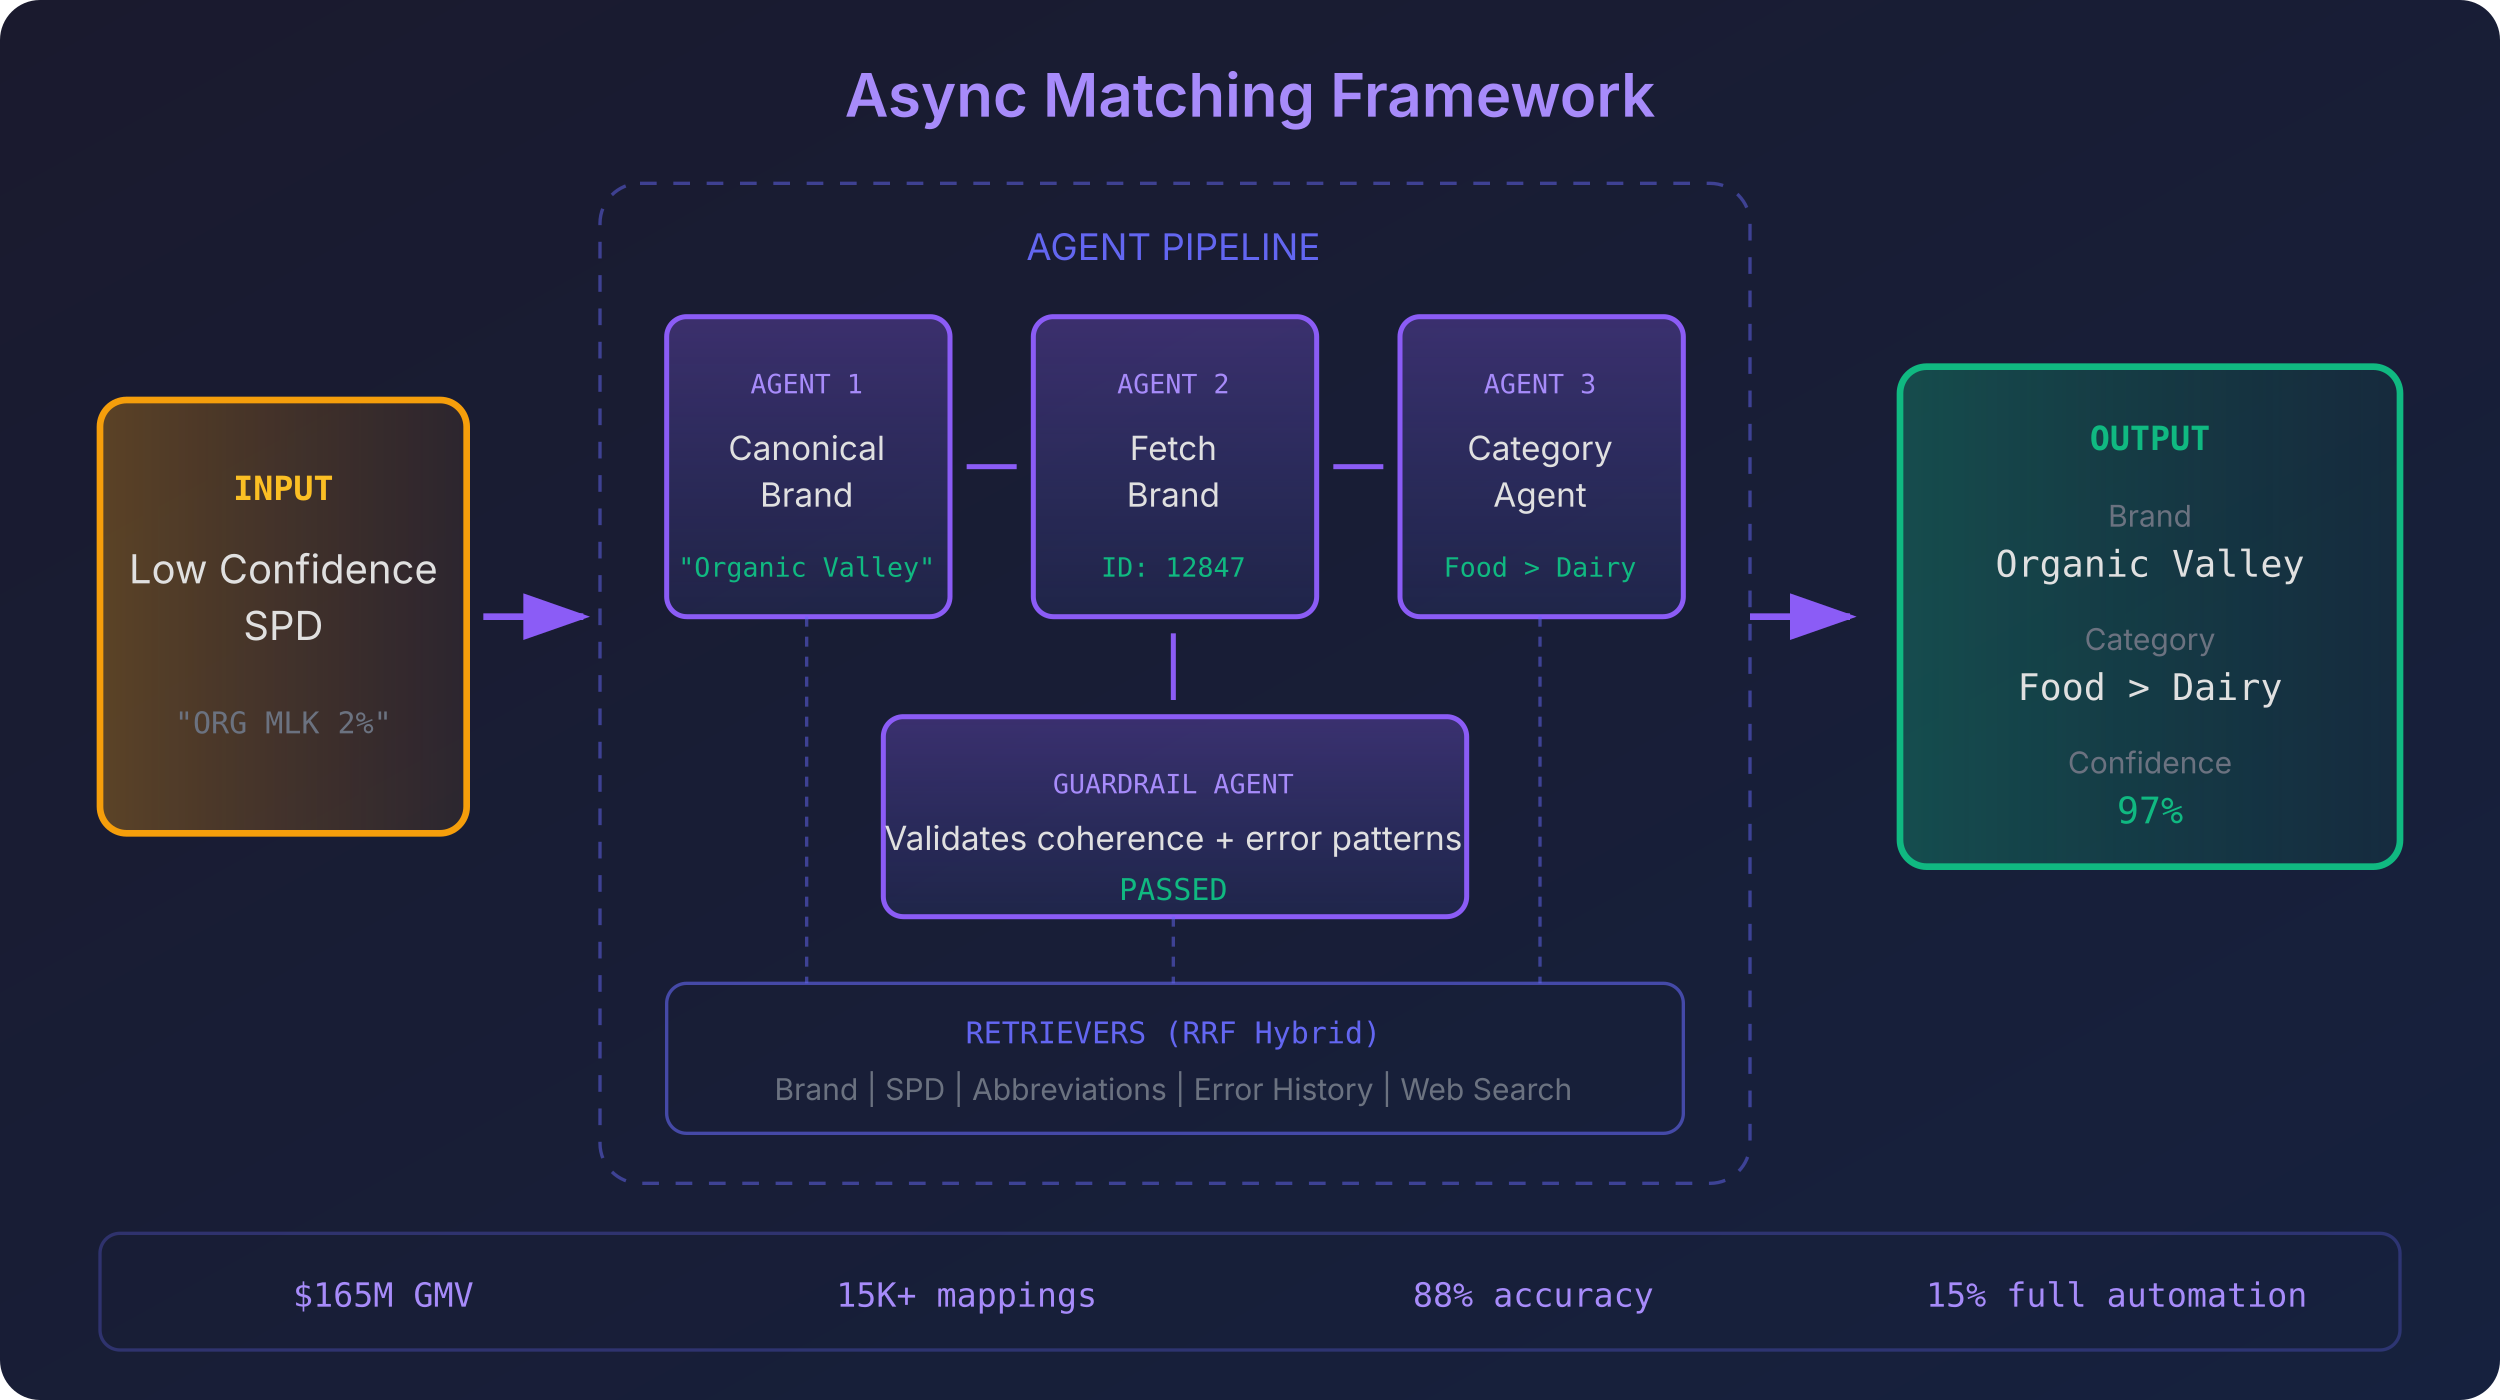
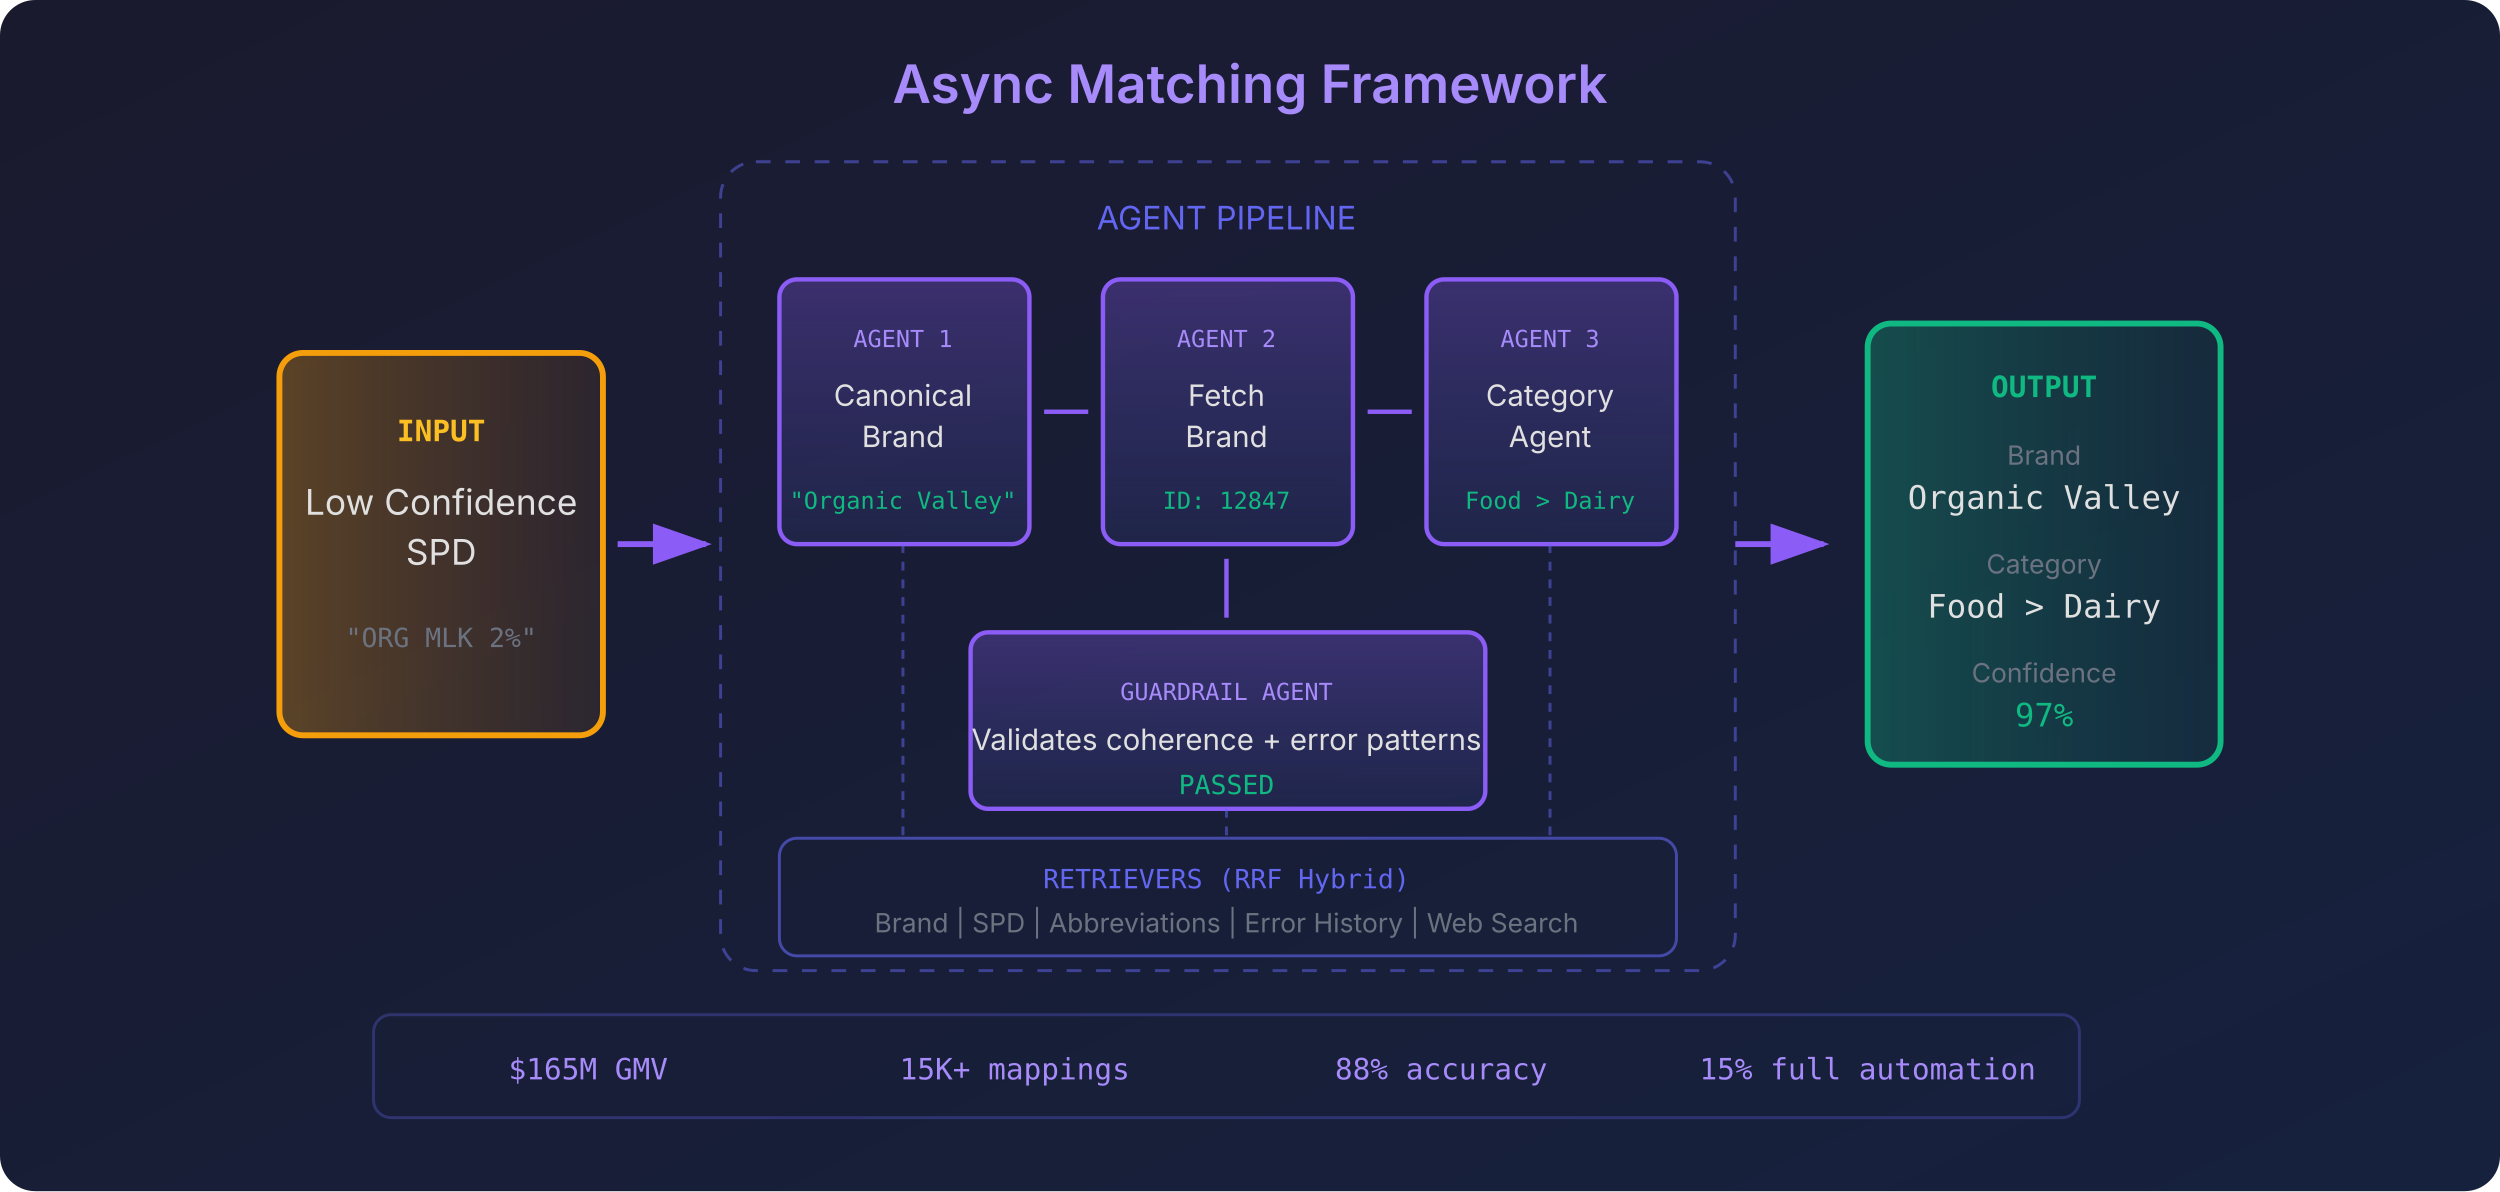
- <svg xmlns="http://www.w3.org/2000/svg" viewBox="0 0 750 420">
+ <svg xmlns="http://www.w3.org/2000/svg" viewBox="0 0 850 405">
  <defs>
    <linearGradient id="bgGrad" x1="0%" y1="0%" x2="100%" y2="100%">
      <stop offset="0%" style="stop-color:#1a1a2e;stop-opacity:1" />
      <stop offset="100%" style="stop-color:#16213e;stop-opacity:1" />
    </linearGradient>
    <linearGradient id="agentGrad" x1="0%" y1="0%" x2="0%" y2="100%">
      <stop offset="0%" style="stop-color:#8b5cf6;stop-opacity:0.3" />
      <stop offset="100%" style="stop-color:#6366f1;stop-opacity:0.1" />
    </linearGradient>
    <linearGradient id="inputGrad" x1="0%" y1="0%" x2="100%" y2="0%">
      <stop offset="0%" style="stop-color:#f59e0b;stop-opacity:0.3" />
      <stop offset="100%" style="stop-color:#d97706;stop-opacity:0.1" />
    </linearGradient>
    <linearGradient id="outputGrad" x1="0%" y1="0%" x2="100%" y2="0%">
      <stop offset="0%" style="stop-color:#10b981;stop-opacity:0.3" />
      <stop offset="100%" style="stop-color:#059669;stop-opacity:0.1" />
    </linearGradient>
    <marker id="arrowhead" markerWidth="10" markerHeight="7" refX="9" refY="3.5" orient="auto">
      <polygon points="0 0, 10 3.5, 0 7" fill="#8b5cf6" />
    </marker>
  </defs>
-   <rect width="750" height="420" fill="url(#bgGrad)" rx="12" />
-   <text x="375" y="35" font-family="SF Pro Display, -apple-system, sans-serif" font-size="18" fill="#a78bfa" text-anchor="middle" font-weight="600">Async Matching Framework</text>
-   <rect x="30" y="120" width="110" height="130" rx="8" fill="url(#inputGrad)" stroke="#f59e0b" stroke-width="2" />
-   <text x="85" y="150" font-family="SF Mono, monospace" font-size="10" fill="#fbbf24" text-anchor="middle" font-weight="600">INPUT</text>
-   <text x="85" y="175" font-family="SF Pro Display, sans-serif" font-size="12" fill="#e0e0e0" text-anchor="middle">Low Confidence</text>
-   <text x="85" y="192" font-family="SF Pro Display, sans-serif" font-size="12" fill="#e0e0e0" text-anchor="middle">SPD</text>
-   <text x="85" y="220" font-family="SF Mono, monospace" font-size="9" fill="#6b7280" text-anchor="middle">"ORG MLK 2%"</text>
-   <path d="M145 185 L175 185" stroke="#8b5cf6" stroke-width="2" fill="none" marker-end="url(#arrowhead)" />
-   <rect x="180" y="55" width="345" height="300" rx="12" fill="none" stroke="#6366f1" stroke-width="1" stroke-dasharray="5,5" opacity="0.5" />
-   <text x="352" y="78" font-family="SF Pro Display, sans-serif" font-size="11" fill="#6366f1" text-anchor="middle">AGENT PIPELINE</text>
-   <rect x="200" y="95" width="85" height="90" rx="6" fill="url(#agentGrad)" stroke="#8b5cf6" stroke-width="1.5" />
-   <text x="242" y="118" font-family="SF Mono, monospace" font-size="8" fill="#a78bfa" text-anchor="middle">AGENT 1</text>
-   <text x="242" y="138" font-family="SF Pro Display, sans-serif" font-size="10" fill="#e0e0e0" text-anchor="middle">Canonical</text>
-   <text x="242" y="152" font-family="SF Pro Display, sans-serif" font-size="10" fill="#e0e0e0" text-anchor="middle">Brand</text>
-   <text x="242" y="173" font-family="SF Mono, monospace" font-size="8" fill="#10b981" text-anchor="middle">"Organic Valley"</text>
-   <path d="M290 140 L305 140" stroke="#8b5cf6" stroke-width="1.5" fill="none" />
-   <rect x="310" y="95" width="85" height="90" rx="6" fill="url(#agentGrad)" stroke="#8b5cf6" stroke-width="1.5" />
-   <text x="352" y="118" font-family="SF Mono, monospace" font-size="8" fill="#a78bfa" text-anchor="middle">AGENT 2</text>
-   <text x="352" y="138" font-family="SF Pro Display, sans-serif" font-size="10" fill="#e0e0e0" text-anchor="middle">Fetch</text>
-   <text x="352" y="152" font-family="SF Pro Display, sans-serif" font-size="10" fill="#e0e0e0" text-anchor="middle">Brand</text>
-   <text x="352" y="173" font-family="SF Mono, monospace" font-size="8" fill="#10b981" text-anchor="middle">ID: 12847</text>
-   <path d="M400 140 L415 140" stroke="#8b5cf6" stroke-width="1.5" fill="none" />
-   <rect x="420" y="95" width="85" height="90" rx="6" fill="url(#agentGrad)" stroke="#8b5cf6" stroke-width="1.5" />
-   <text x="462" y="118" font-family="SF Mono, monospace" font-size="8" fill="#a78bfa" text-anchor="middle">AGENT 3</text>
-   <text x="462" y="138" font-family="SF Pro Display, sans-serif" font-size="10" fill="#e0e0e0" text-anchor="middle">Category</text>
-   <text x="462" y="152" font-family="SF Pro Display, sans-serif" font-size="10" fill="#e0e0e0" text-anchor="middle">Agent</text>
-   <text x="462" y="173" font-family="SF Mono, monospace" font-size="8" fill="#10b981" text-anchor="middle">Food &gt; Dairy</text>
-   <path d="M352 190 L352 210" stroke="#8b5cf6" stroke-width="1.5" fill="none" />
-   <rect x="265" y="215" width="175" height="60" rx="6" fill="url(#agentGrad)" stroke="#8b5cf6" stroke-width="1.5" />
-   <text x="352" y="238" font-family="SF Mono, monospace" font-size="8" fill="#a78bfa" text-anchor="middle">GUARDRAIL AGENT</text>
-   <text x="352" y="255" font-family="SF Pro Display, sans-serif" font-size="10" fill="#e0e0e0" text-anchor="middle">Validates coherence + error patterns</text>
-   <text x="352" y="270" font-family="SF Mono, monospace" font-size="9" fill="#10b981" text-anchor="middle">PASSED</text>
-   <rect x="200" y="295" width="305" height="45" rx="6" fill="none" stroke="#6366f1" stroke-width="1" opacity="0.6" />
-   <text x="352" y="313" font-family="SF Mono, monospace" font-size="9" fill="#6366f1" text-anchor="middle">RETRIEVERS (RRF Hybrid)</text>
-   <text x="352" y="330" font-family="SF Pro Display, sans-serif" font-size="9" fill="#6b7280" text-anchor="middle">Brand | SPD | Abbreviations | Error History | Web Search</text>
-   <path d="M242 185 L242 295" stroke="#6366f1" stroke-width="1" stroke-dasharray="3,3" opacity="0.5" />
-   <path d="M352 275 L352 295" stroke="#6366f1" stroke-width="1" stroke-dasharray="3,3" opacity="0.5" />
-   <path d="M462 185 L462 295" stroke="#6366f1" stroke-width="1" stroke-dasharray="3,3" opacity="0.5" />
-   <path d="M525 185 L555 185" stroke="#8b5cf6" stroke-width="2" fill="none" marker-end="url(#arrowhead)" />
-   <rect x="570" y="110" width="150" height="150" rx="8" fill="url(#outputGrad)" stroke="#10b981" stroke-width="2" />
-   <text x="645" y="135" font-family="SF Mono, monospace" font-size="10" fill="#10b981" text-anchor="middle" font-weight="600">OUTPUT</text>
-   <text x="645" y="158" font-family="SF Pro Display, sans-serif" font-size="9" fill="#6b7280" text-anchor="middle">Brand</text>
-   <text x="645" y="173" font-family="SF Mono, monospace" font-size="11" fill="#e0e0e0" text-anchor="middle">Organic Valley</text>
-   <text x="645" y="195" font-family="SF Pro Display, sans-serif" font-size="9" fill="#6b7280" text-anchor="middle">Category</text>
-   <text x="645" y="210" font-family="SF Mono, monospace" font-size="11" fill="#e0e0e0" text-anchor="middle">Food &gt; Dairy</text>
-   <text x="645" y="232" font-family="SF Pro Display, sans-serif" font-size="9" fill="#6b7280" text-anchor="middle">Confidence</text>
-   <text x="645" y="247" font-family="SF Mono, monospace" font-size="11" fill="#10b981" text-anchor="middle">97%</text>
-   <rect x="30" y="370" width="690" height="35" rx="6" fill="none" stroke="#6366f1" stroke-width="1" opacity="0.3" />
-   <text x="115" y="392" font-family="SF Mono, monospace" font-size="10" fill="#a78bfa" text-anchor="middle">$165M GMV</text>
-   <text x="290" y="392" font-family="SF Mono, monospace" font-size="10" fill="#a78bfa" text-anchor="middle">15K+ mappings</text>
-   <text x="460" y="392" font-family="SF Mono, monospace" font-size="10" fill="#a78bfa" text-anchor="middle">88% accuracy</text>
-   <text x="635" y="392" font-family="SF Mono, monospace" font-size="10" fill="#a78bfa" text-anchor="middle">15% full automation</text>
+   <rect width="850" height="405" fill="url(#bgGrad)" rx="12" />
+   <text x="425" y="35" font-family="SF Pro Display, -apple-system, sans-serif" font-size="18" fill="#a78bfa" text-anchor="middle" font-weight="600">Async Matching Framework</text>
+   <rect x="95" y="120" width="110" height="130" rx="8" fill="url(#inputGrad)" stroke="#f59e0b" stroke-width="2" />
+   <text x="150" y="150" font-family="SF Mono, monospace" font-size="10" fill="#fbbf24" text-anchor="middle" font-weight="600">INPUT</text>
+   <text x="150" y="175" font-family="SF Pro Display, sans-serif" font-size="12" fill="#e0e0e0" text-anchor="middle">Low Confidence</text>
+   <text x="150" y="192" font-family="SF Pro Display, sans-serif" font-size="12" fill="#e0e0e0" text-anchor="middle">SPD</text>
+   <text x="150" y="220" font-family="SF Mono, monospace" font-size="9" fill="#6b7280" text-anchor="middle">"ORG MLK 2%"</text>
+   <path d="M210 185 L240 185" stroke="#8b5cf6" stroke-width="2" fill="none" marker-end="url(#arrowhead)" />
+   <rect x="245" y="55" width="345" height="275" rx="12" fill="none" stroke="#6366f1" stroke-width="1" stroke-dasharray="5,5" opacity="0.5" />
+   <text x="417" y="78" font-family="SF Pro Display, sans-serif" font-size="11" fill="#6366f1" text-anchor="middle">AGENT PIPELINE</text>
+   <rect x="265" y="95" width="85" height="90" rx="6" fill="url(#agentGrad)" stroke="#8b5cf6" stroke-width="1.5" />
+   <text x="307" y="118" font-family="SF Mono, monospace" font-size="8" fill="#a78bfa" text-anchor="middle">AGENT 1</text>
+   <text x="307" y="138" font-family="SF Pro Display, sans-serif" font-size="10" fill="#e0e0e0" text-anchor="middle">Canonical</text>
+   <text x="307" y="152" font-family="SF Pro Display, sans-serif" font-size="10" fill="#e0e0e0" text-anchor="middle">Brand</text>
+   <text x="307" y="173" font-family="SF Mono, monospace" font-size="8" fill="#10b981" text-anchor="middle">"Organic Valley"</text>
+   <path d="M355 140 L370 140" stroke="#8b5cf6" stroke-width="1.5" fill="none" />
+   <rect x="375" y="95" width="85" height="90" rx="6" fill="url(#agentGrad)" stroke="#8b5cf6" stroke-width="1.5" />
+   <text x="417" y="118" font-family="SF Mono, monospace" font-size="8" fill="#a78bfa" text-anchor="middle">AGENT 2</text>
+   <text x="417" y="138" font-family="SF Pro Display, sans-serif" font-size="10" fill="#e0e0e0" text-anchor="middle">Fetch</text>
+   <text x="417" y="152" font-family="SF Pro Display, sans-serif" font-size="10" fill="#e0e0e0" text-anchor="middle">Brand</text>
+   <text x="417" y="173" font-family="SF Mono, monospace" font-size="8" fill="#10b981" text-anchor="middle">ID: 12847</text>
+   <path d="M465 140 L480 140" stroke="#8b5cf6" stroke-width="1.5" fill="none" />
+   <rect x="485" y="95" width="85" height="90" rx="6" fill="url(#agentGrad)" stroke="#8b5cf6" stroke-width="1.5" />
+   <text x="527" y="118" font-family="SF Mono, monospace" font-size="8" fill="#a78bfa" text-anchor="middle">AGENT 3</text>
+   <text x="527" y="138" font-family="SF Pro Display, sans-serif" font-size="10" fill="#e0e0e0" text-anchor="middle">Category</text>
+   <text x="527" y="152" font-family="SF Pro Display, sans-serif" font-size="10" fill="#e0e0e0" text-anchor="middle">Agent</text>
+   <text x="527" y="173" font-family="SF Mono, monospace" font-size="8" fill="#10b981" text-anchor="middle">Food &gt; Dairy</text>
+   <path d="M417 190 L417 210" stroke="#8b5cf6" stroke-width="1.5" fill="none" />
+   <rect x="330" y="215" width="175" height="60" rx="6" fill="url(#agentGrad)" stroke="#8b5cf6" stroke-width="1.5" />
+   <text x="417" y="238" font-family="SF Mono, monospace" font-size="8" fill="#a78bfa" text-anchor="middle">GUARDRAIL AGENT</text>
+   <text x="417" y="255" font-family="SF Pro Display, sans-serif" font-size="10" fill="#e0e0e0" text-anchor="middle">Validates coherence + error patterns</text>
+   <text x="417" y="270" font-family="SF Mono, monospace" font-size="9" fill="#10b981" text-anchor="middle">PASSED</text>
+   <rect x="265" y="285" width="305" height="40" rx="6" fill="none" stroke="#6366f1" stroke-width="1" opacity="0.6" />
+   <text x="417" y="302" font-family="SF Mono, monospace" font-size="9" fill="#6366f1" text-anchor="middle">RETRIEVERS (RRF Hybrid)</text>
+   <text x="417" y="317" font-family="SF Pro Display, sans-serif" font-size="9" fill="#6b7280" text-anchor="middle">Brand | SPD | Abbreviations | Error History | Web Search</text>
+   <path d="M307 185 L307 285" stroke="#6366f1" stroke-width="1" stroke-dasharray="3,3" opacity="0.5" />
+   <path d="M417 275 L417 285" stroke="#6366f1" stroke-width="1" stroke-dasharray="3,3" opacity="0.5" />
+   <path d="M527 185 L527 285" stroke="#6366f1" stroke-width="1" stroke-dasharray="3,3" opacity="0.5" />
+   <path d="M590 185 L620 185" stroke="#8b5cf6" stroke-width="2" fill="none" marker-end="url(#arrowhead)" />
+   <rect x="635" y="110" width="120" height="150" rx="8" fill="url(#outputGrad)" stroke="#10b981" stroke-width="2" />
+   <text x="695" y="135" font-family="SF Mono, monospace" font-size="10" fill="#10b981" text-anchor="middle" font-weight="600">OUTPUT</text>
+   <text x="695" y="158" font-family="SF Pro Display, sans-serif" font-size="9" fill="#6b7280" text-anchor="middle">Brand</text>
+   <text x="695" y="173" font-family="SF Mono, monospace" font-size="11" fill="#e0e0e0" text-anchor="middle">Organic Valley</text>
+   <text x="695" y="195" font-family="SF Pro Display, sans-serif" font-size="9" fill="#6b7280" text-anchor="middle">Category</text>
+   <text x="695" y="210" font-family="SF Mono, monospace" font-size="11" fill="#e0e0e0" text-anchor="middle">Food &gt; Dairy</text>
+   <text x="695" y="232" font-family="SF Pro Display, sans-serif" font-size="9" fill="#6b7280" text-anchor="middle">Confidence</text>
+   <text x="695" y="247" font-family="SF Mono, monospace" font-size="11" fill="#10b981" text-anchor="middle">97%</text>
+   <rect x="127" y="345" width="580" height="35" rx="6" fill="none" stroke="#6366f1" stroke-width="1" opacity="0.3" />
+   <text x="200" y="367" font-family="SF Mono, monospace" font-size="10" fill="#a78bfa" text-anchor="middle">$165M GMV</text>
+   <text x="345" y="367" font-family="SF Mono, monospace" font-size="10" fill="#a78bfa" text-anchor="middle">15K+ mappings</text>
+   <text x="490" y="367" font-family="SF Mono, monospace" font-size="10" fill="#a78bfa" text-anchor="middle">88% accuracy</text>
+   <text x="635" y="367" font-family="SF Mono, monospace" font-size="10" fill="#a78bfa" text-anchor="middle">15% full automation</text>
</svg>
